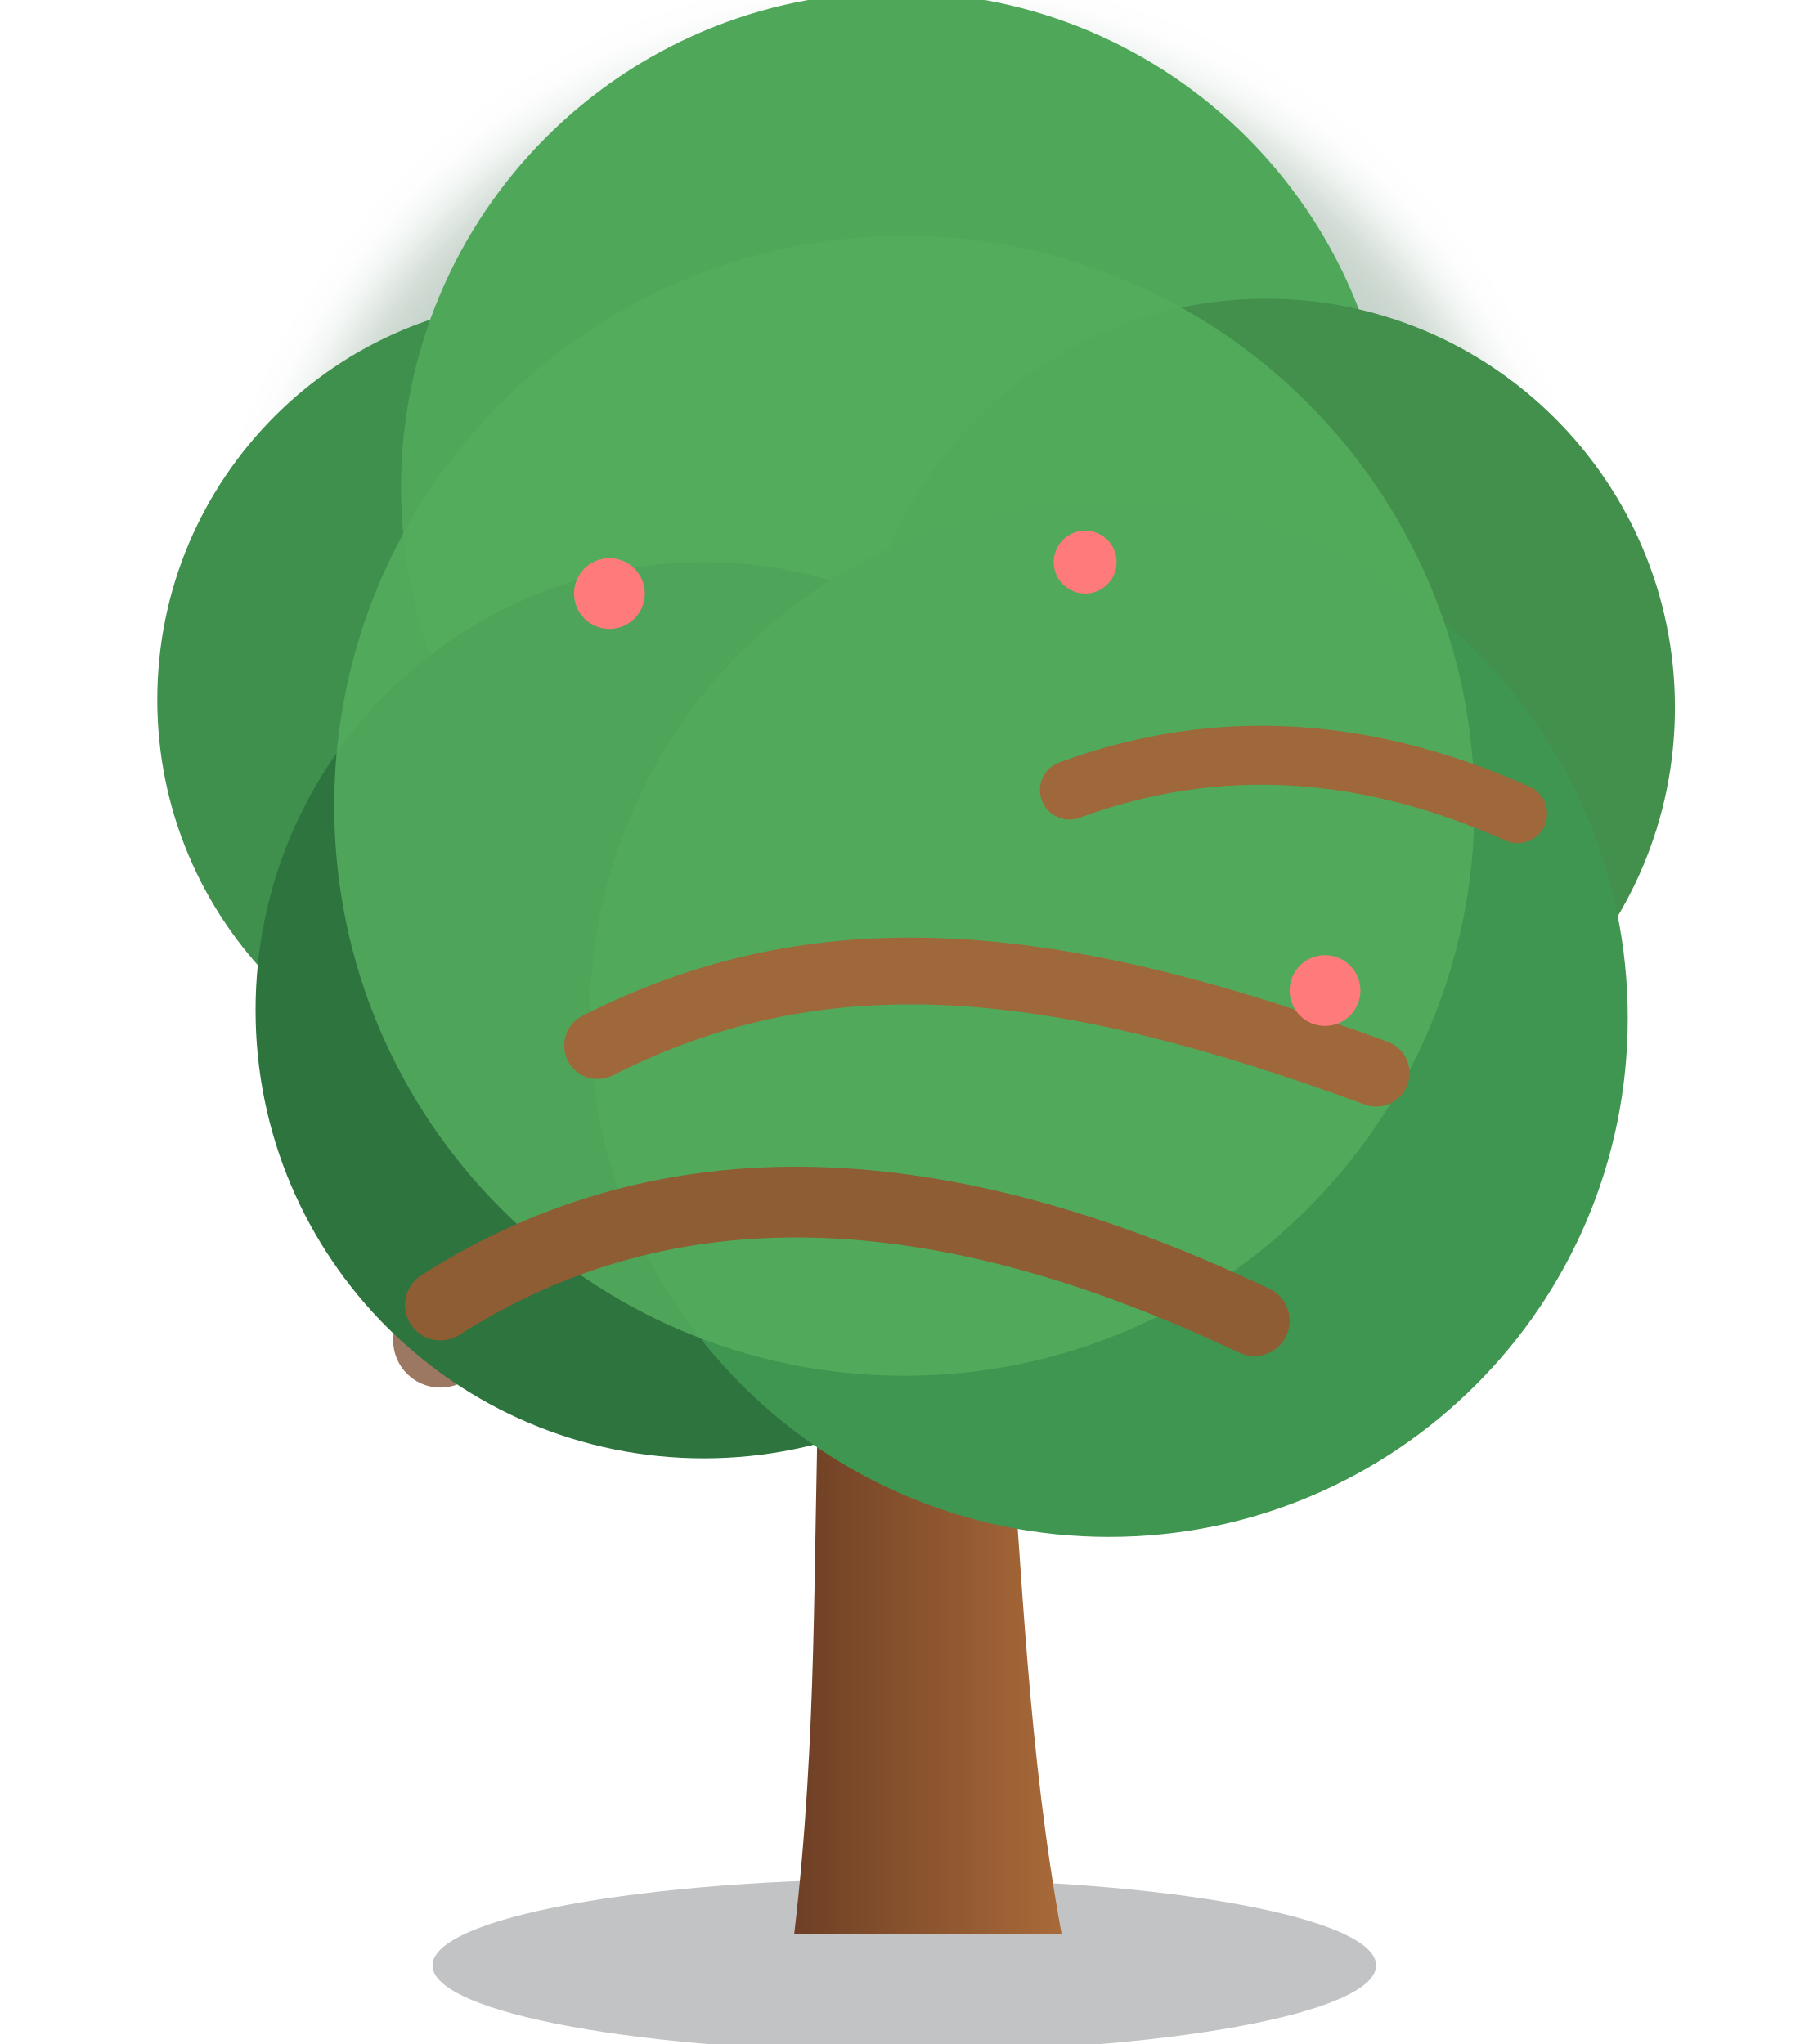
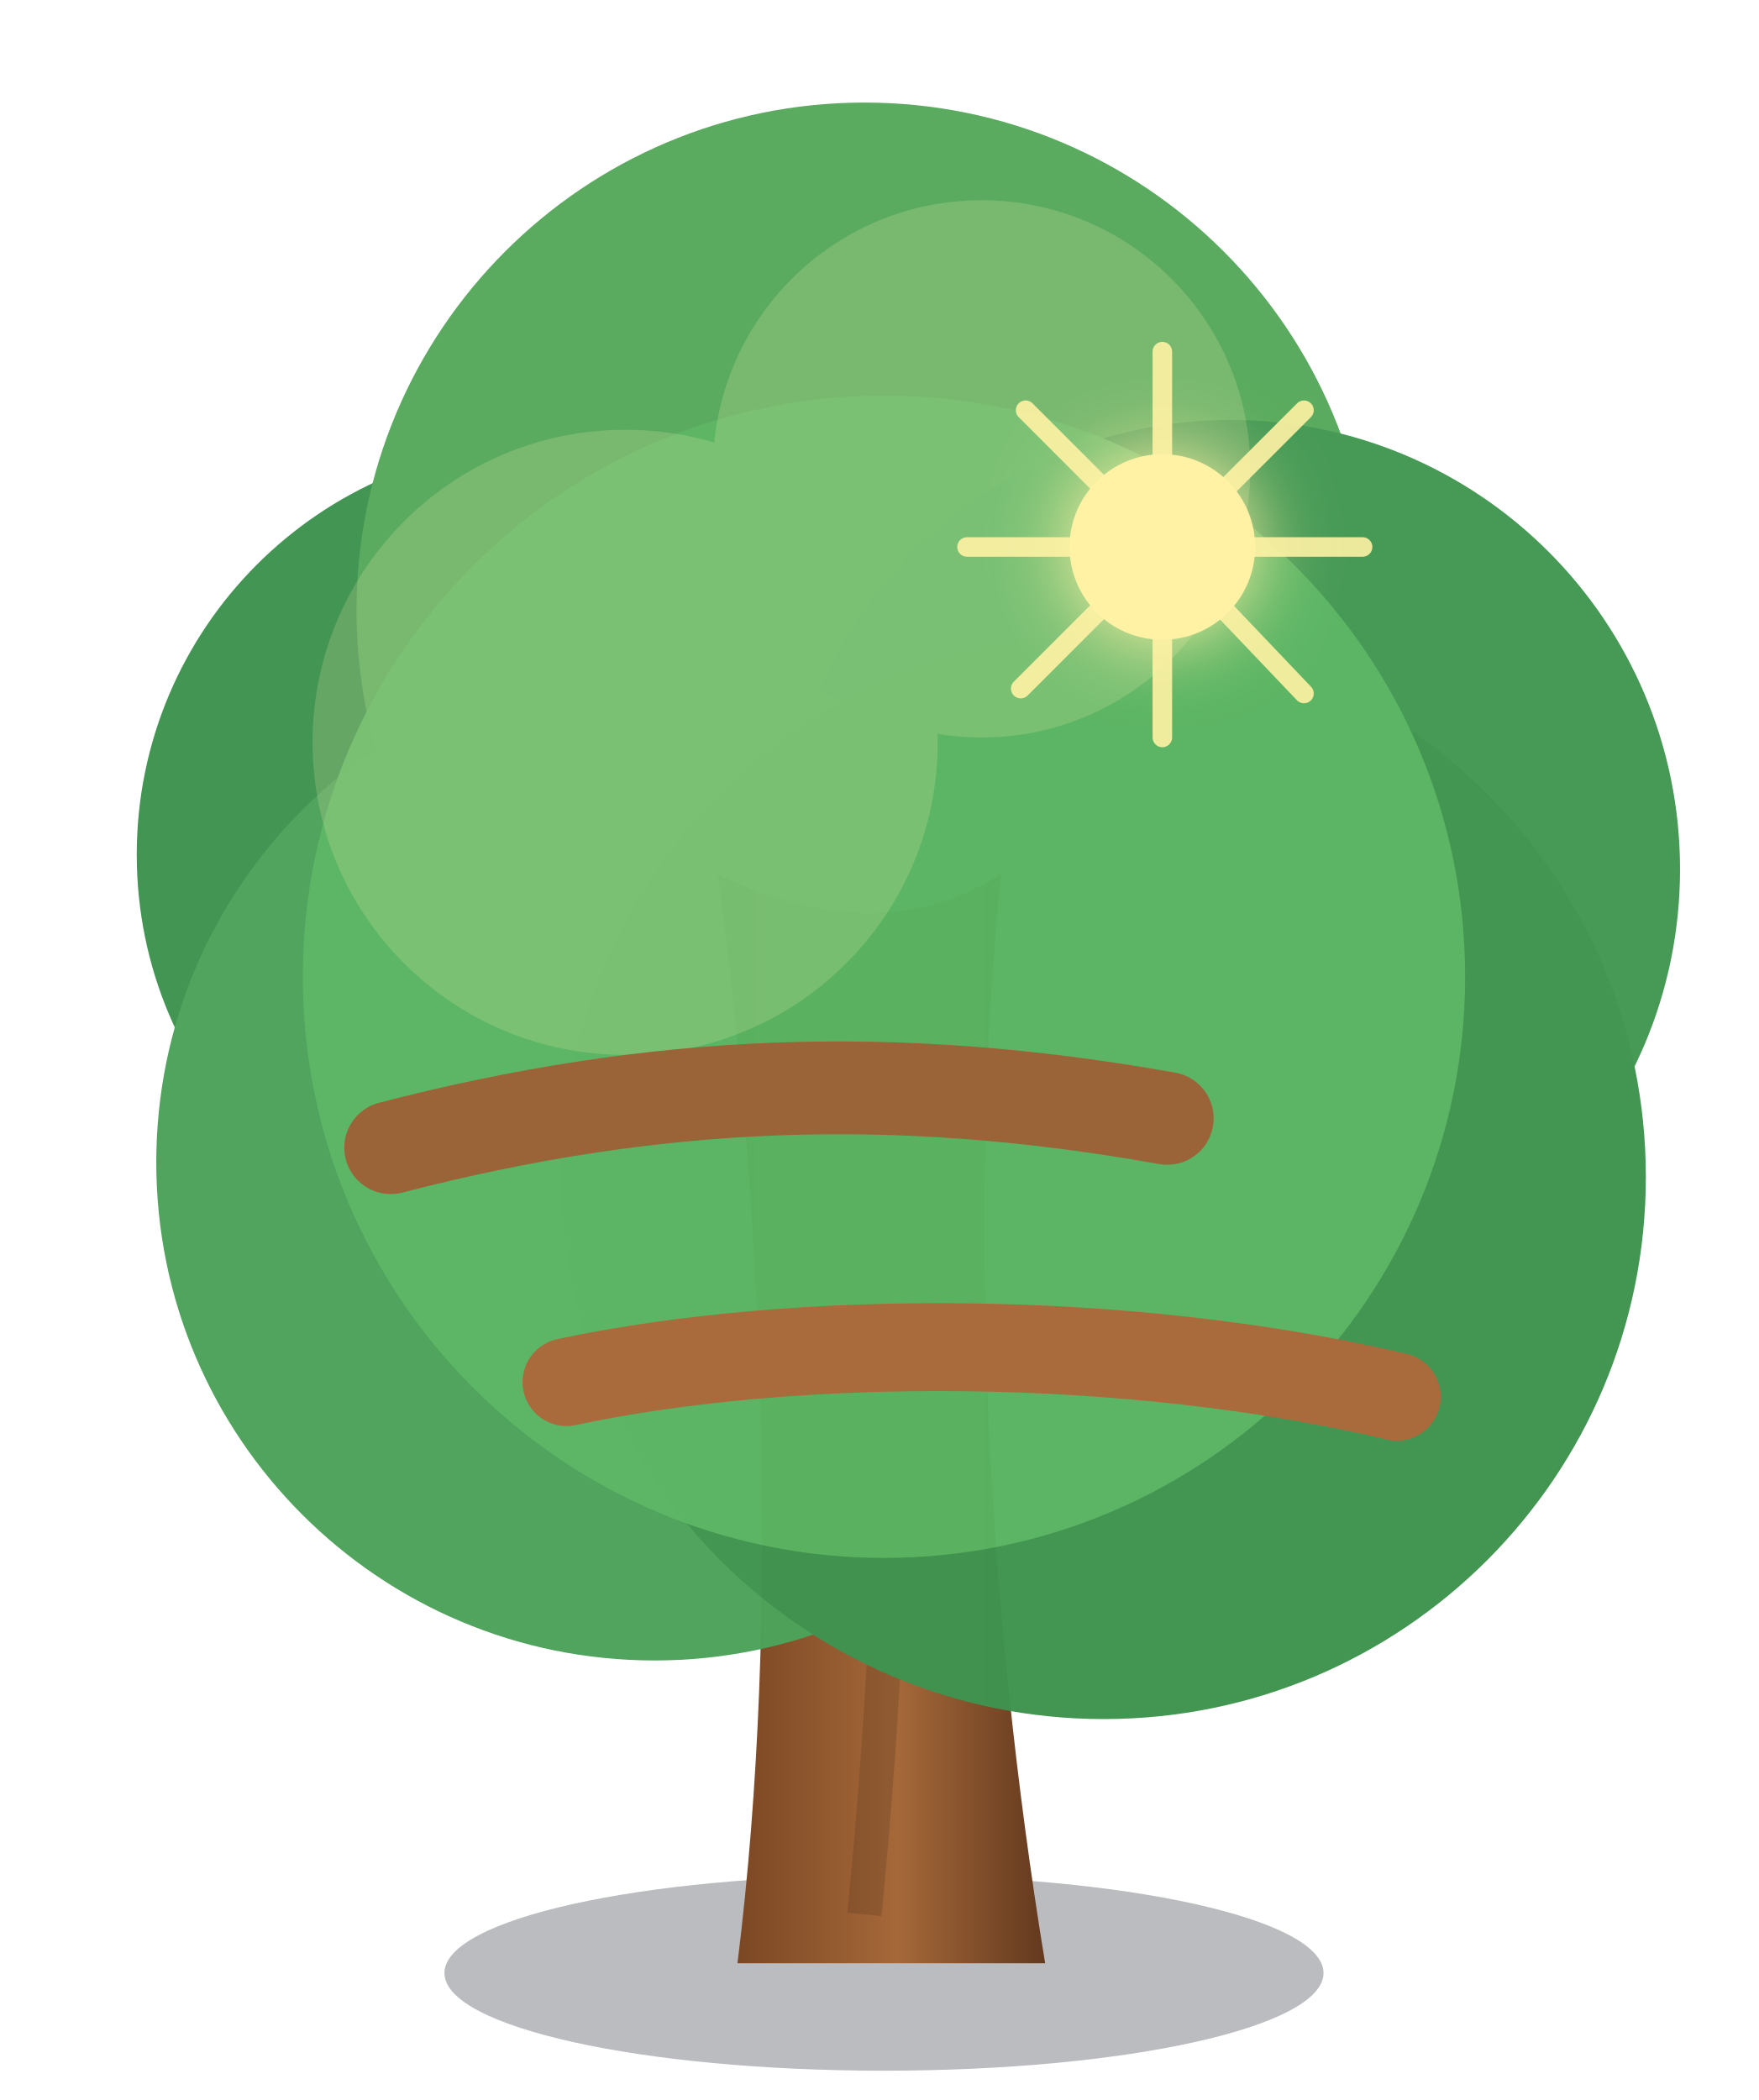
- <svg xmlns="http://www.w3.org/2000/svg" viewBox="0 0 460 520">
+ <svg xmlns="http://www.w3.org/2000/svg" viewBox="0 0 360 430">
  <defs>
-     <filter id="b">
-       <feGaussianBlur stdDeviation="7" />
+     <linearGradient id="trunk" x1="0" y1="0" x2="1" y2="0">
+       <stop offset="0" stop-color="#764321" />
+       <stop offset=".55" stop-color="#a56839" />
+       <stop offset="1" stop-color="#63391e" />
+     </linearGradient>
+     <filter id="soft" x="-50%" y="-50%" width="200%" height="200%">
+       <feGaussianBlur stdDeviation="3" />
    </filter>
-     <linearGradient id="tr" x1="0" x2="1">
-       <stop stop-color="#6e3f25" />
-       <stop offset="1" stop-color="#a96a39" />
-     </linearGradient>
+     <filter id="glow" x="-120%" y="-120%" width="340%" height="340%">
+       <feGaussianBlur stdDeviation="8" result="b" />
+       <feMerge>
+         <feMergeNode in="b" />
+         <feMergeNode in="SourceGraphic" />
+       </feMerge>
+     </filter>
  </defs>
-   <ellipse cx="230" cy="500" rx="120" ry="22" fill="#061018" opacity=".25" />
-   <path d="M202 492 C214 390 197 313 231 221 C264 313 253 399 270 492Z" fill="url(#tr)" />
-   <path d="M227 250 C182 306 144 319 112 341" stroke="#7b4b2d" stroke-width="24" stroke-linecap="round" fill="none" opacity=".75" />
-   <path d="M238 248 C292 294 330 301 372 322" stroke="#7b4b2d" stroke-width="20" stroke-linecap="round" fill="none" opacity=".68" />
-   <g filter="url(#b)" opacity=".25">
-     <circle cx="230" cy="172" r="164" fill="#1f512e" />
+   <ellipse cx="181" cy="404" rx="90" ry="20" fill="#061018" opacity=".28" />
+   <path d="M151 402 C160 330 156 247 147 179 C166 188 186 191 205 179 C198 248 202 329 214 402Z" fill="url(#trunk)" />
+   <path d="M177 392 C186 299 183 244 170 190" fill="none" stroke="#4a2c18" stroke-width="7" opacity=".22" />
+   <g opacity=".98">
+     <circle cx="112" cy="175" r="84" fill="#3f9350" />
+     <circle cx="177" cy="125" r="104" fill="#57a95c" />
+     <circle cx="252" cy="178" r="92" fill="#439853" />
+     <circle cx="134" cy="238" r="102" fill="#4ca25a" />
+     <circle cx="226" cy="241" r="111" fill="#3f934f" />
+     <circle cx="181" cy="200" r="119" fill="#5bb663" opacity=".92" />
  </g>
-   <circle cx="142" cy="178" r="102" fill="#3f8f4d" />
-   <circle cx="228" cy="124" r="126" fill="#4fa75a" />
-   <circle cx="322" cy="180" r="104" fill="#438f4c" />
-   <circle cx="179" cy="257" r="114" fill="#2d743f" />
-   <circle cx="282" cy="259" r="132" fill="#3f9650" />
-   <circle cx="230" cy="205" r="145" fill="#54ad5d" opacity=".86" />
-   <path d="M112 332 C170 295 239 298 319 336" stroke="#8e5d34" stroke-width="18" stroke-linecap="round" fill="none" />
-   <path d="M152 266 C211 236 271 244 350 273" stroke="#9e683a" stroke-width="17" stroke-linecap="round" fill="none" />
-   <path d="M272 201 C310 187 348 190 386 207" stroke="#9e683a" stroke-width="15" stroke-linecap="round" fill="none" />
-   <circle cx="155" cy="151" r="9" fill="#ff7a7a" />
-   <circle cx="276" cy="143" r="8" fill="#ff7a7a" />
-   <circle cx="337" cy="252" r="9" fill="#ff7a7a" />
+   <g opacity=".18">
+     <circle cx="128" cy="152" r="64" fill="#fff6b8" />
+     <circle cx="201" cy="96" r="55" fill="#fff6b8" />
+   </g>
+   <path d="M80 235 C134 221 183 219 239 229" fill="none" stroke="#9b6338" stroke-width="19" stroke-linecap="round" />
+   <path d="M116 283 C163 273 231 273 286 286" fill="none" stroke="#a96b3c" stroke-width="18" stroke-linecap="round" />
+   <circle cx="238" cy="112" r="19" fill="#fff2a4" filter="url(#glow)" />
+   <g stroke="#fff2a4" stroke-width="4" stroke-linecap="round" opacity=".9">
+     <path d="M238 72 L238 99 M238 125 L238 151 M198 112 L225 112 M251 112 L279 112 M210 84 L229 103 M247 121 L267 142 M267 84 L248 103 M229 121 L209 141" />
+   </g>
</svg>
